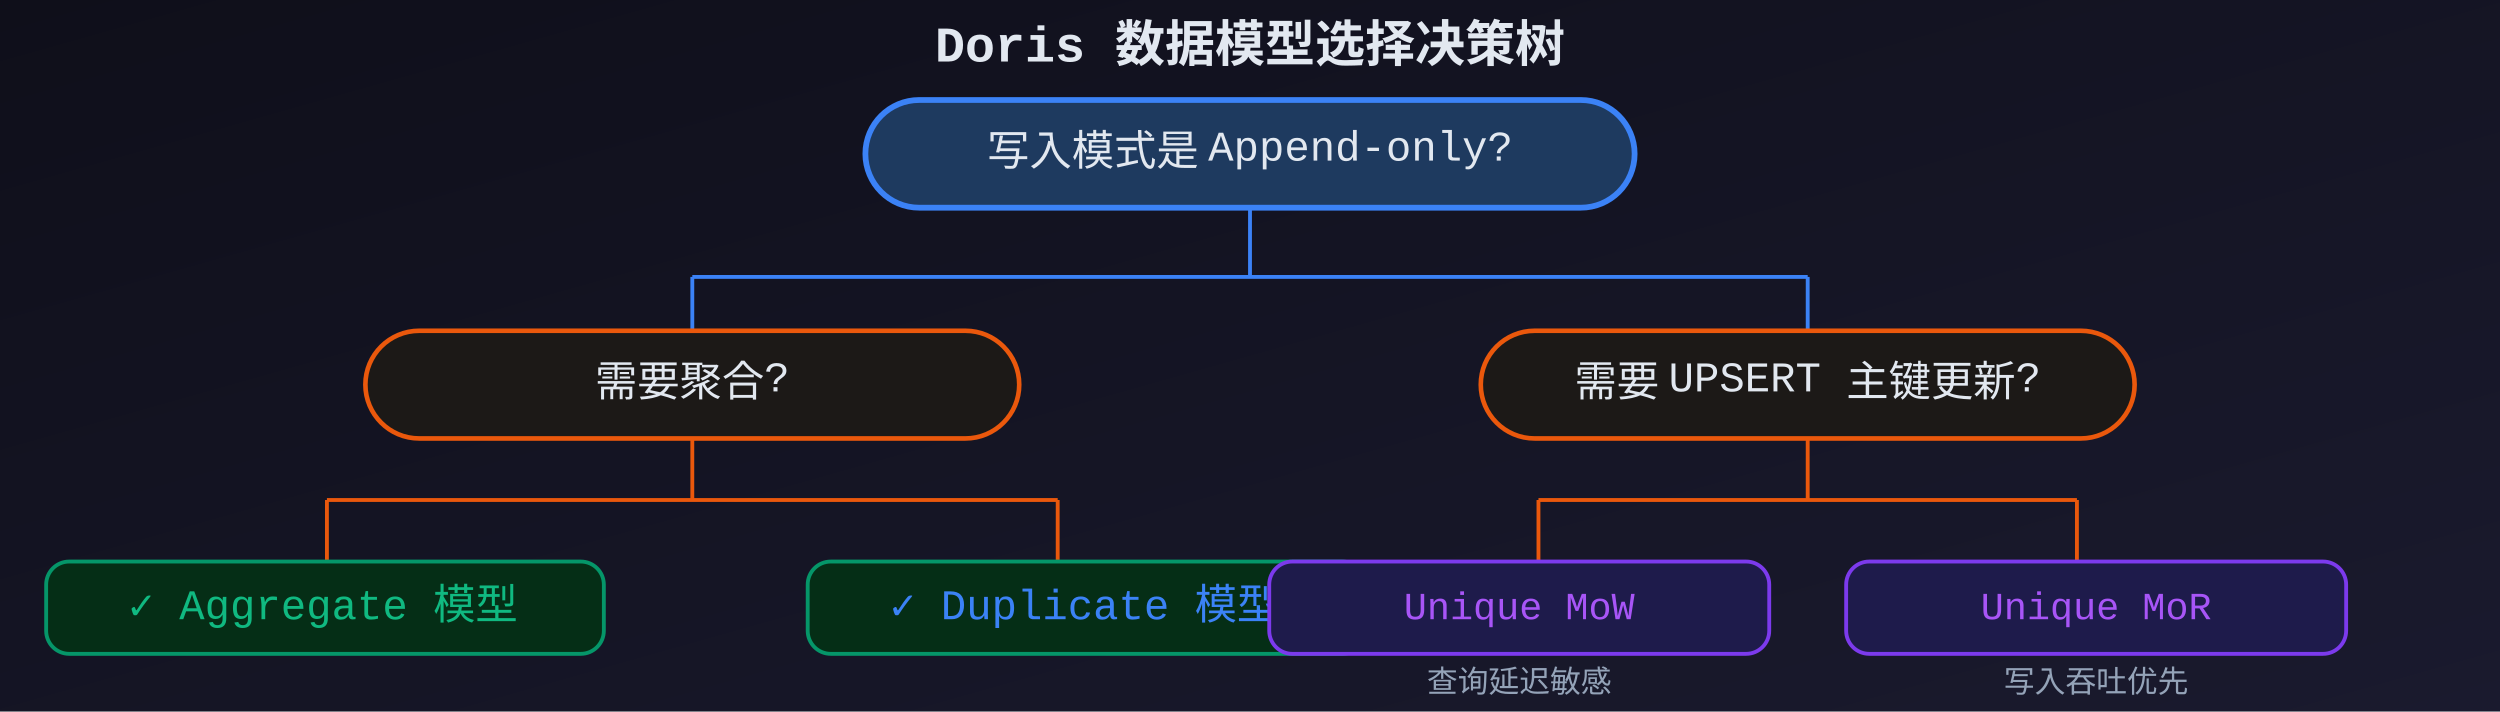
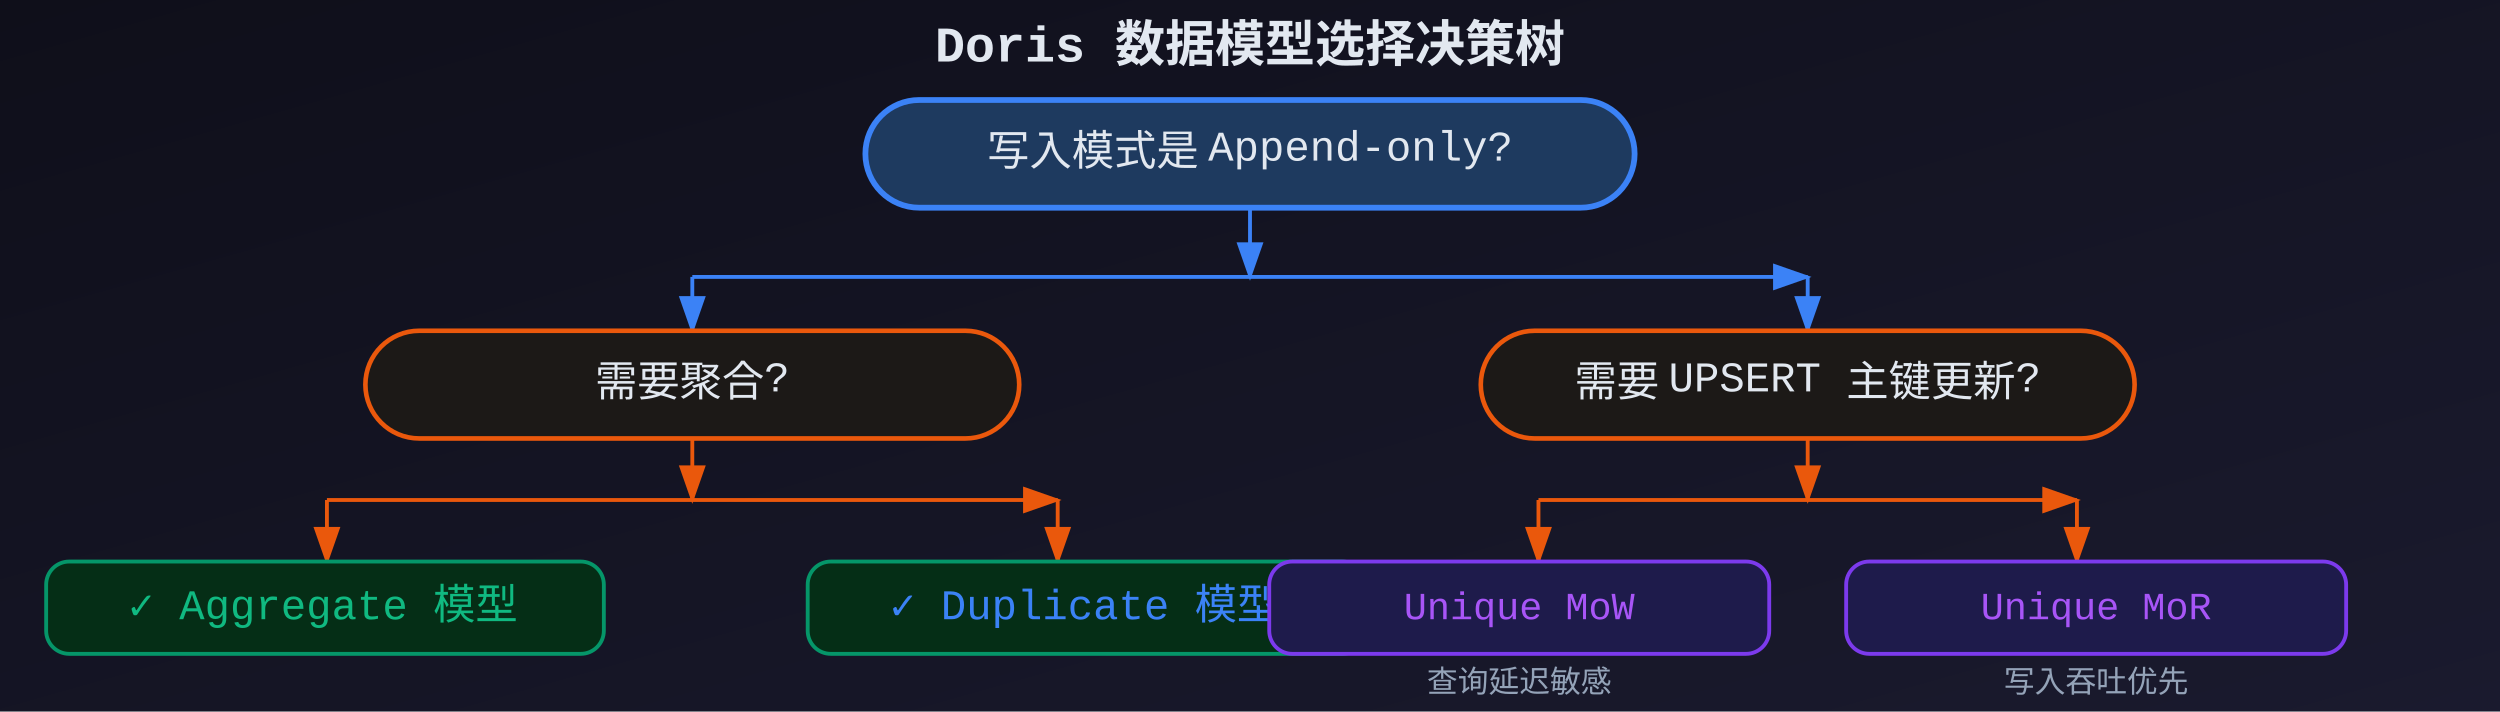
<svg xmlns="http://www.w3.org/2000/svg" viewBox="0 0 650 185" width="650" height="185">
  <style>
    text { font-family: 'SF Mono', 'Fira Code', 'Cascadia Code', 'Courier New', 'Microsoft YaHei', 'SimHei', monospace; }
  </style>
  <defs>
    <linearGradient id="bg-grad" x1="0%" y1="0%" x2="100%" y2="100%">
      <stop offset="0%" stop-color="#0f0f1a" />
      <stop offset="100%" stop-color="#1a1a2e" />
    </linearGradient>
+     <marker id="arrow-3b82f6" markerWidth="10" markerHeight="7" refX="9" refY="3.5" orient="auto">
+       <polygon points="0 0, 10 3.5, 0 7" fill="#3b82f6" />
+     </marker>
+     <marker id="arrow-ea580c" markerWidth="10" markerHeight="7" refX="9" refY="3.5" orient="auto">
+       <polygon points="0 0, 10 3.5, 0 7" fill="#ea580c" />
+     </marker>
  </defs>
  <rect width="650" height="185" fill="url(#bg-grad)" />
  <text x="325" y="16" font-size="13" font-weight="bold" fill="#e2e8f0" text-anchor="middle">Doris 数据模型选择决策树</text>
  <rect x="225" y="26" width="200" height="28" rx="14" fill="#1e3a5f" stroke="#3b82f6" stroke-width="1.5" />
  <text x="325" y="43" font-size="11" fill="#e2e8f0" text-anchor="middle">写入模式是 Append-only?</text>
-   <line x1="325" y1="54" x2="325" y2="72" stroke="#3b82f6" stroke-width="1" />
-   <line x1="180" y1="72" x2="470" y2="72" stroke="#3b82f6" stroke-width="1" />
-   <line x1="180" y1="72" x2="180" y2="86" stroke="#3b82f6" stroke-width="1" />
-   <line x1="470" y1="72" x2="470" y2="86" stroke="#3b82f6" stroke-width="1" />
+   <line x1="325" y1="54" x2="325" y2="72" stroke="#3b82f6" stroke-width="1" marker-end="url(#arrow-3b82f6)" />
+   <line x1="180" y1="72" x2="470" y2="72" stroke="#3b82f6" stroke-width="1" marker-end="url(#arrow-3b82f6)" />
+   <line x1="180" y1="72" x2="180" y2="86" stroke="#3b82f6" stroke-width="1" marker-end="url(#arrow-3b82f6)" />
+   <line x1="470" y1="72" x2="470" y2="86" stroke="#3b82f6" stroke-width="1" marker-end="url(#arrow-3b82f6)" />
  <rect x="95" y="86" width="170" height="28" rx="14" fill="#1c1917" stroke="#ea580c" stroke-width="1.2" />
  <text x="180" y="103" font-size="11" fill="#e2e8f0" text-anchor="middle">需要聚合?</text>
  <rect x="385" y="86" width="170" height="28" rx="14" fill="#1c1917" stroke="#ea580c" stroke-width="1.2" />
  <text x="470" y="103" font-size="11" fill="#e2e8f0" text-anchor="middle">需要 UPSERT 主键更新?</text>
-   <line x1="180" y1="114" x2="180" y2="130" stroke="#ea580c" stroke-width="1" />
-   <line x1="85" y1="130" x2="275" y2="130" stroke="#ea580c" stroke-width="1" />
-   <line x1="85" y1="130" x2="85" y2="146" stroke="#ea580c" stroke-width="1" />
-   <line x1="275" y1="130" x2="275" y2="146" stroke="#ea580c" stroke-width="1" />
+   <line x1="180" y1="114" x2="180" y2="130" stroke="#ea580c" stroke-width="1" marker-end="url(#arrow-ea580c)" />
+   <line x1="85" y1="130" x2="275" y2="130" stroke="#ea580c" stroke-width="1" marker-end="url(#arrow-ea580c)" />
+   <line x1="85" y1="130" x2="85" y2="146" stroke="#ea580c" stroke-width="1" marker-end="url(#arrow-ea580c)" />
+   <line x1="275" y1="130" x2="275" y2="146" stroke="#ea580c" stroke-width="1" marker-end="url(#arrow-ea580c)" />
  <rect x="12" y="146" width="145" height="24" rx="6" fill="#052e16" stroke="#059669" stroke-width="1" />
  <text x="84" y="161" font-size="11" fill="#10b981" text-anchor="middle">✓ Aggregate 模型</text>
  <rect x="210" y="146" width="145" height="24" rx="6" fill="#052e16" stroke="#059669" stroke-width="1" />
  <text x="282" y="161" font-size="11" fill="#3b82f6" text-anchor="middle">✓ Duplicate 模型</text>
-   <line x1="470" y1="114" x2="470" y2="130" stroke="#ea580c" stroke-width="1" />
-   <line x1="400" y1="130" x2="540" y2="130" stroke="#ea580c" stroke-width="1" />
-   <line x1="400" y1="130" x2="400" y2="146" stroke="#ea580c" stroke-width="1" />
-   <line x1="540" y1="130" x2="540" y2="146" stroke="#ea580c" stroke-width="1" />
+   <line x1="470" y1="114" x2="470" y2="130" stroke="#ea580c" stroke-width="1" marker-end="url(#arrow-ea580c)" />
+   <line x1="400" y1="130" x2="540" y2="130" stroke="#ea580c" stroke-width="1" marker-end="url(#arrow-ea580c)" />
+   <line x1="400" y1="130" x2="400" y2="146" stroke="#ea580c" stroke-width="1" marker-end="url(#arrow-ea580c)" />
+   <line x1="540" y1="130" x2="540" y2="146" stroke="#ea580c" stroke-width="1" marker-end="url(#arrow-ea580c)" />
  <rect x="330" y="146" width="130" height="24" rx="6" fill="#1e1b4b" stroke="#7c3aed" stroke-width="1" />
  <text x="395" y="161" font-size="10" fill="#a855f7" text-anchor="middle">Unique MoW</text>
  <text x="395" y="180" font-size="8" fill="#94a3b8" text-anchor="middle">查询延迟敏感</text>
  <rect x="480" y="146" width="130" height="24" rx="6" fill="#1e1b4b" stroke="#7c3aed" stroke-width="1" />
  <text x="545" y="161" font-size="10" fill="#a855f7" text-anchor="middle">Unique MoR</text>
  <text x="545" y="180" font-size="8" fill="#94a3b8" text-anchor="middle">写入吞吐优先</text>
</svg>
